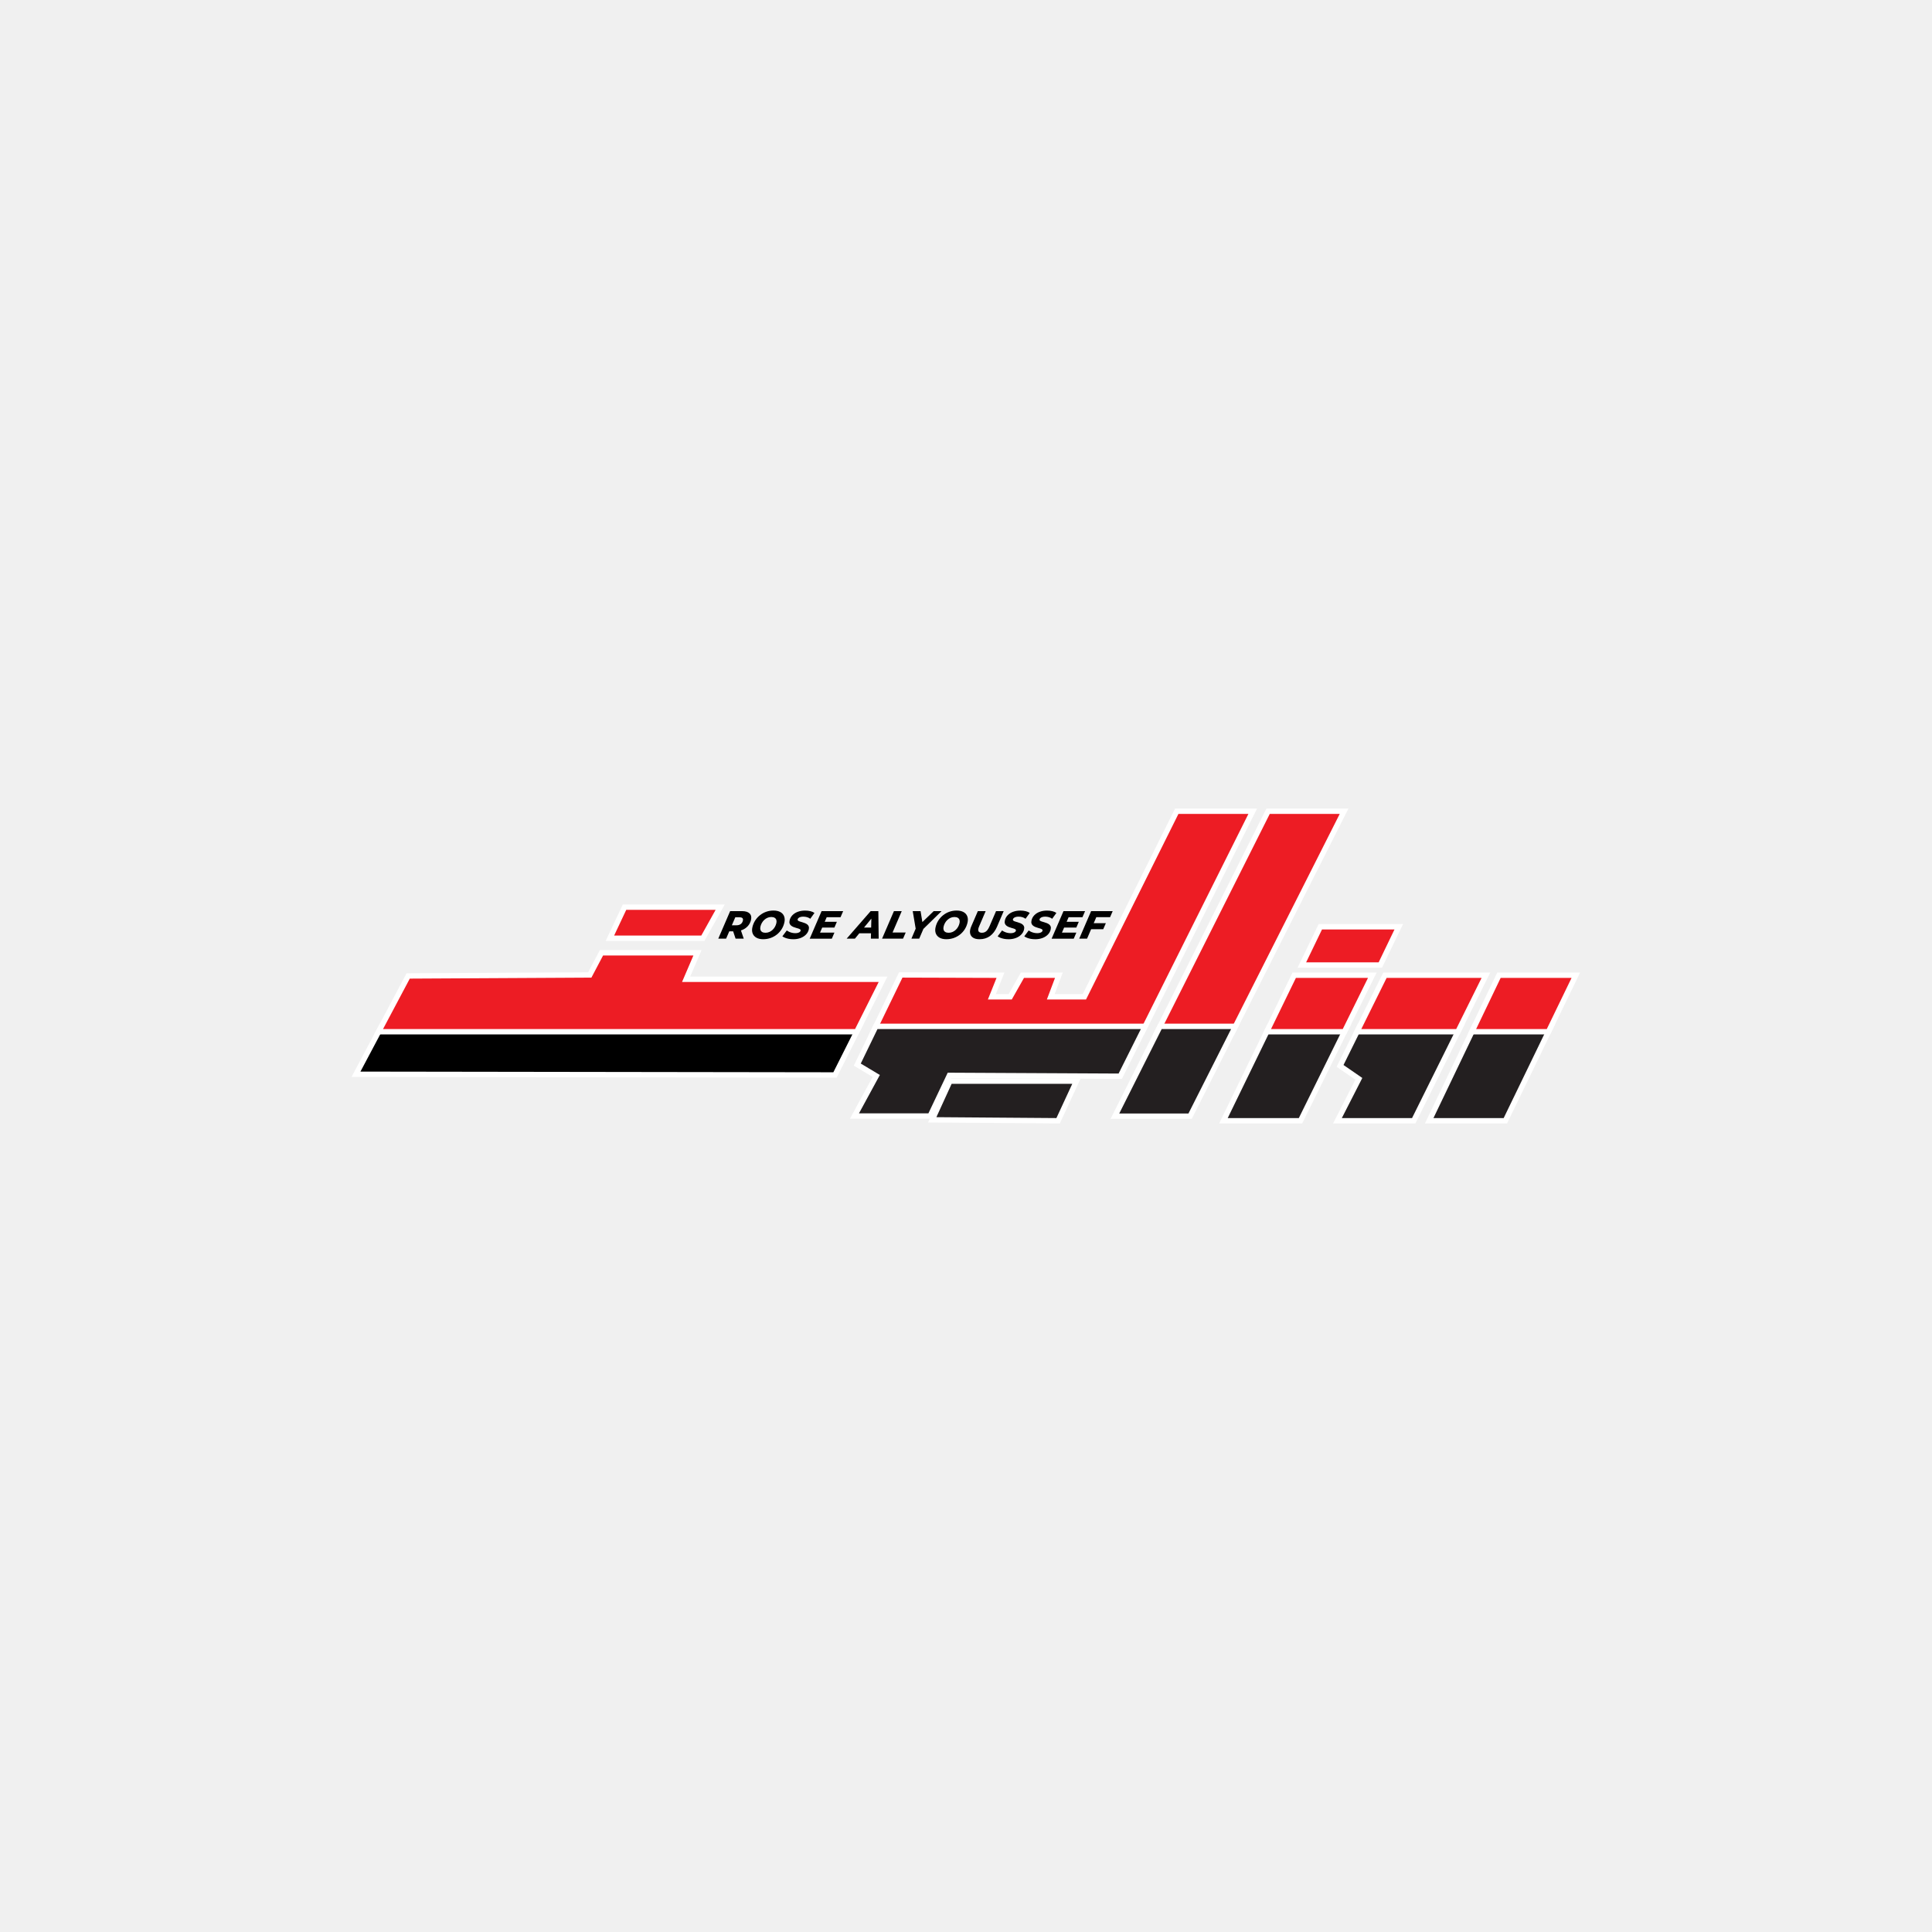
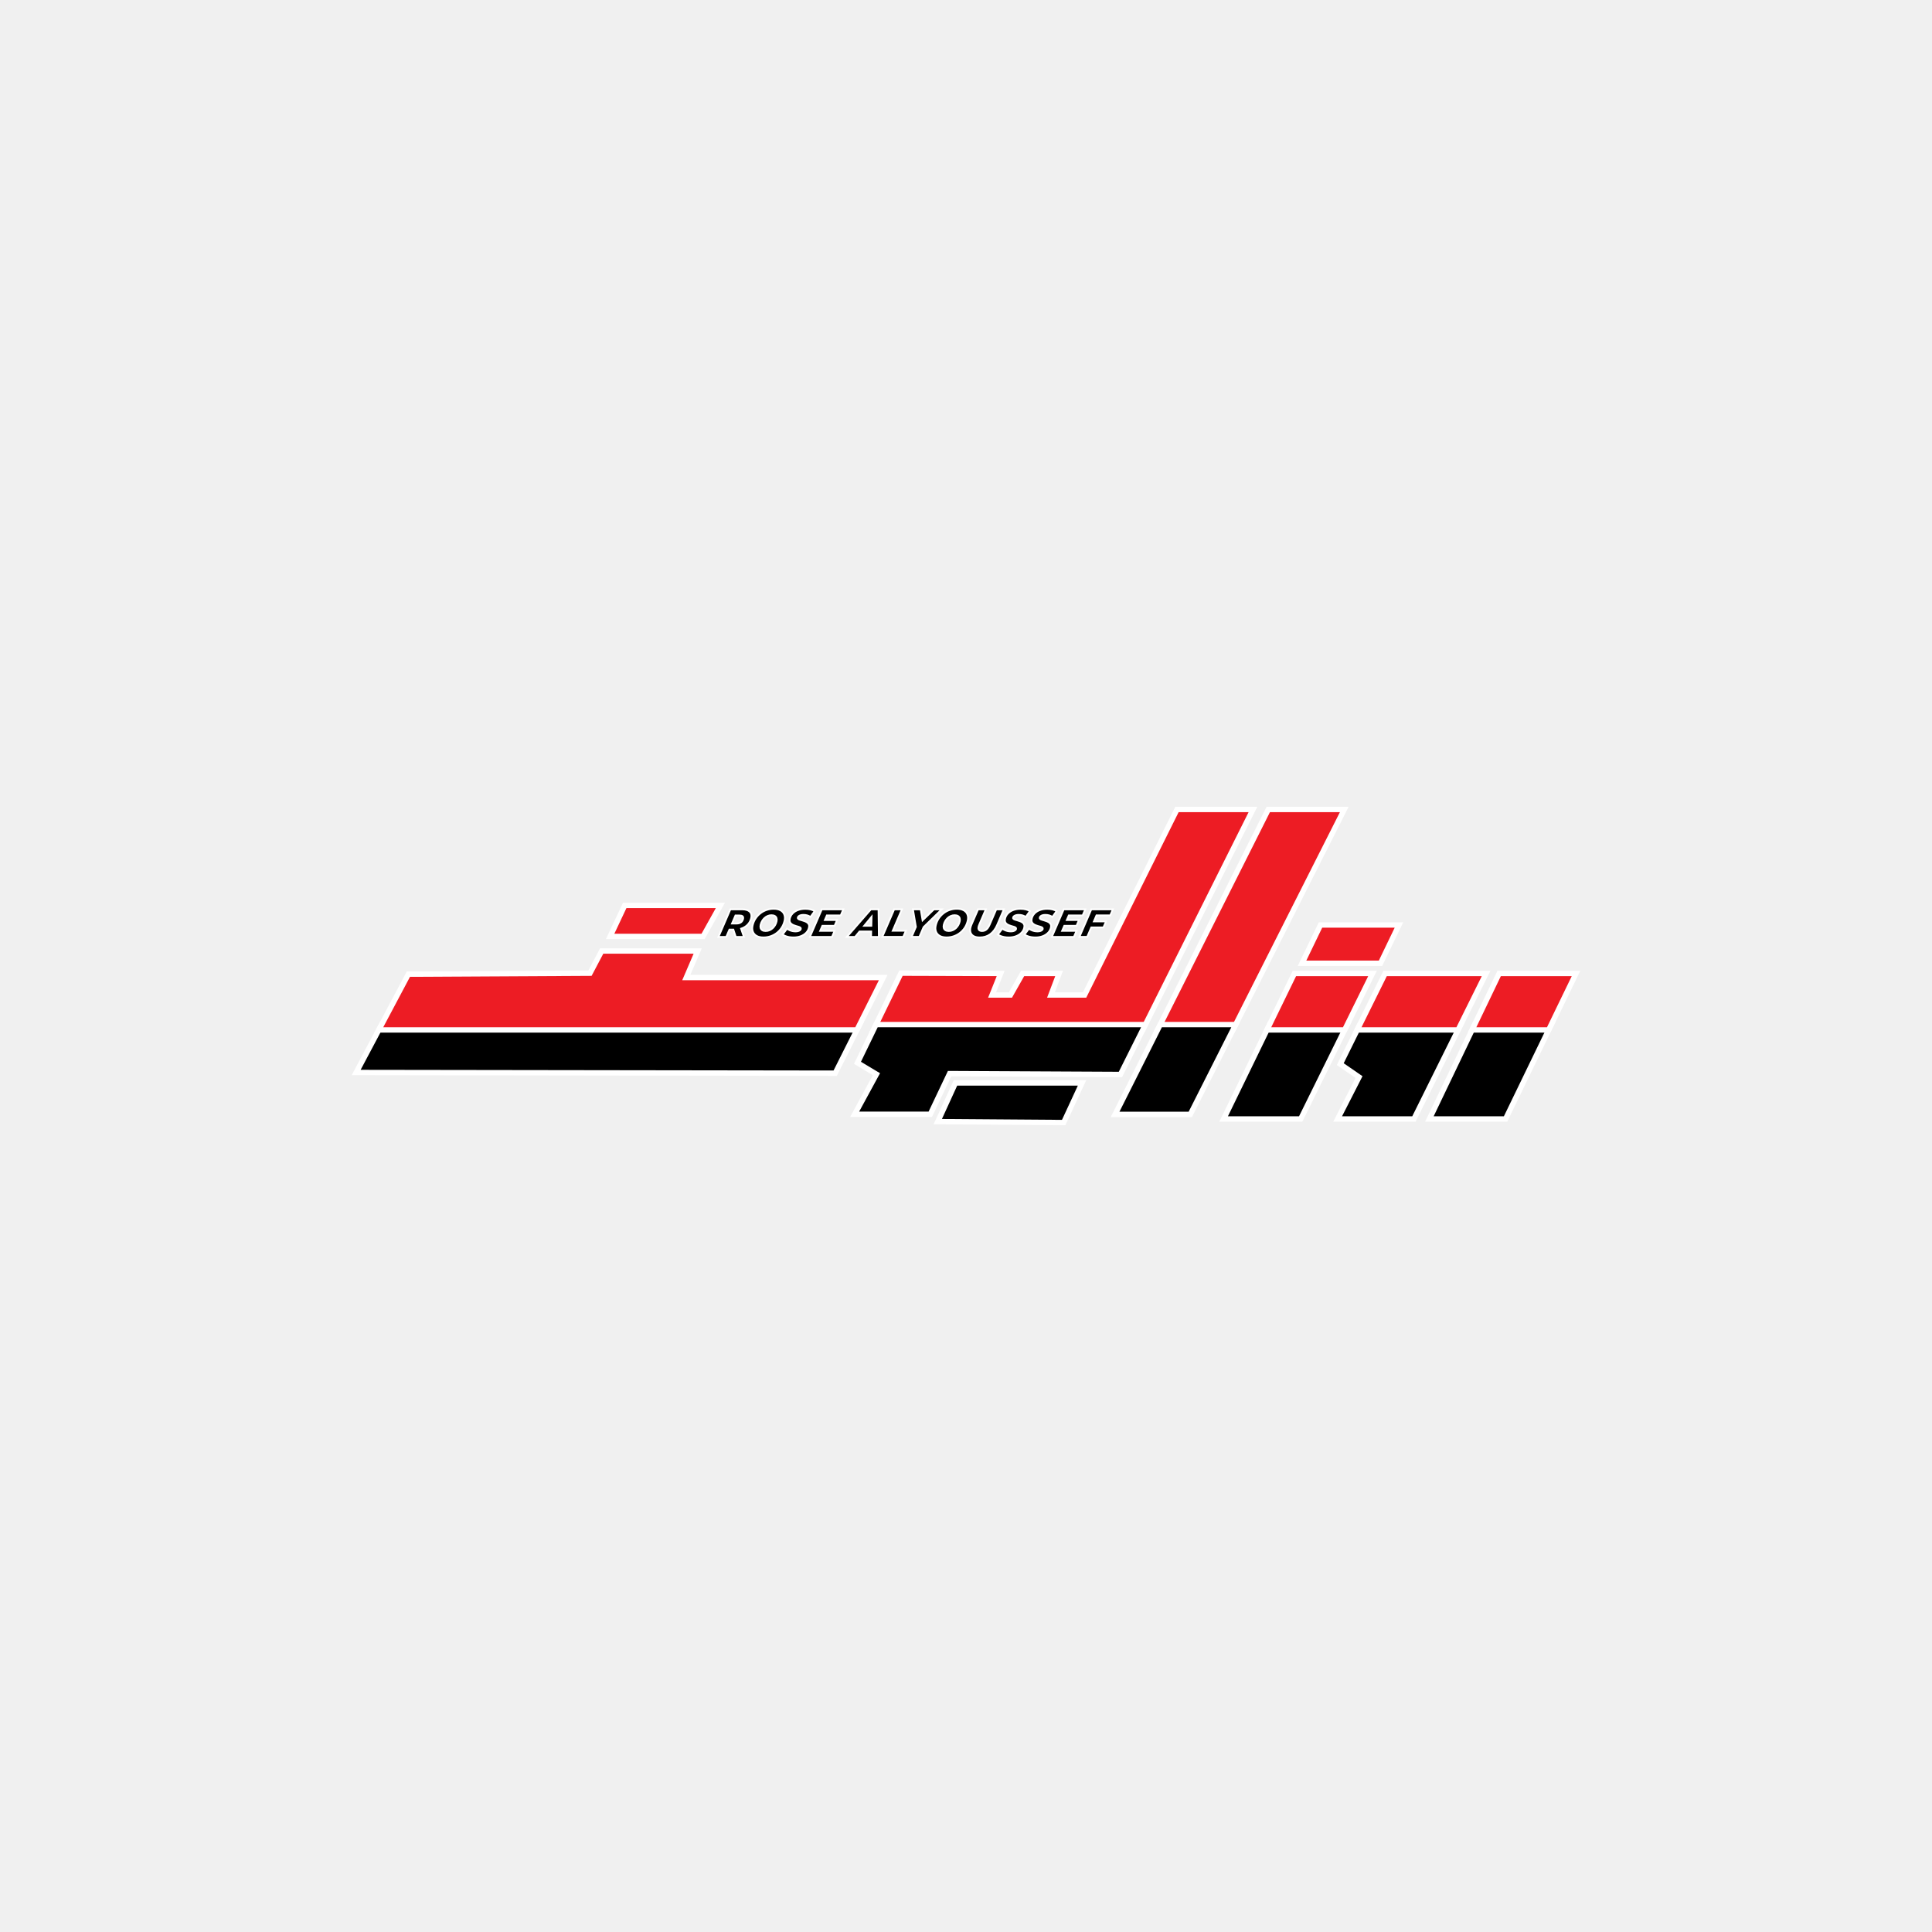
<svg xmlns="http://www.w3.org/2000/svg" id="Layer_1" data-name="Layer 1" viewBox="0 0 1080 1080">
  <defs>
    <style>
-       .cls-1 { fill: #231f20; }
-       .cls-2 { fill: #ed1c24; }
-       .cls-3 { fill: #fff; }
+       .cls-1 { fill: #ed1c24; }
+       .cls-2 { fill: #fff; }
+       .cls-3 { stroke: #fff; stroke-miterlimit: 10; }
    </style>
  </defs>
  <g>
-     <polygon class="cls-1" points="798.93 626.51 824.23 573.74 867.05 573.74 841.5 626.51 798.93 626.51" />
-     <path class="cls-3" d="M864.66,575.24l-24.1,49.77h-39.25l23.86-49.77h39.49M869.45,572.24h-46.16l-.82,1.7-23.86,49.77-2.06,4.3h45.9l.82-1.69,24.1-49.77,2.09-4.31h0Z" />
+     <polygon points="799.03 625.52 824.33 572.75 867.16 572.75 841.61 625.52 799.03 625.52" />
+     <path class="cls-2" d="M864.77,574.25l-24.1,49.77h-39.25l23.86-49.77h39.49M869.55,571.25h-46.16l-.82,1.7-23.86,49.77-2.06,4.3h45.9l.82-1.69,24.1-49.77,2.09-4.31h-.01Z" />
  </g>
  <g>
-     <polygon class="cls-2" points="822.79 576.74 837.94 545.15 880.9 545.15 865.6 576.74 822.79 576.74" />
-     <path class="cls-3" d="M878.51,546.65l-13.85,28.59h-39.49l13.71-28.59h39.63M883.3,543.65h-46.31l-.82,1.7-13.71,28.59-2.06,4.3h46.14l.82-1.69,13.85-28.59,2.09-4.31h0Z" />
+     <polygon class="cls-1" points="822.89 575.75 838.04 544.16 881.01 544.16 865.71 575.75 822.89 575.75" />
+     <path class="cls-2" d="M878.62,545.66l-13.85,28.59h-39.49l13.71-28.59h39.63M883.4,542.66h-46.31l-.82,1.7-13.71,28.59-2.06,4.3h46.14l.82-1.69,13.85-28.59,2.09-4.31h0Z" />
  </g>
  <g>
-     <polygon class="cls-1" points="747.64 626.51 759.61 603.08 749.11 595.84 760.05 573.74 816.45 573.74 790.27 626.51 747.64 626.51" />
-     <path class="cls-3" d="M814.03,575.24l-24.69,49.77h-39.25l11.45-22.42-10.51-7.25,9.95-20.1h53.05M818.87,572.24h-59.75l-.83,1.67-9.95,20.1-1.15,2.33,2.14,1.47,8.35,5.76-10.25,20.08-2.23,4.36h46.01l.83-1.67,24.69-49.77,2.15-4.33h0Z" />
+     <polygon points="747.75 625.52 759.71 602.08 749.22 594.85 760.15 572.75 816.55 572.75 790.38 625.52 747.75 625.52" />
+     <path class="cls-2" d="M814.14,574.25l-24.69,49.77h-39.25l11.45-22.42-10.51-7.25,9.95-20.1h53.05M818.97,571.25h-59.75l-.83,1.67-9.95,20.1-1.15,2.33,2.14,1.47,8.35,5.76-10.25,20.08-2.23,4.36h46.01l.83-1.67,24.69-49.77,2.15-4.33h-.01Z" />
  </g>
  <g>
-     <polygon class="cls-2" points="758.56 576.74 774.2 545.15 830.64 545.15 814.96 576.74 758.56 576.74" />
-     <path class="cls-3" d="M828.22,546.65l-14.19,28.59h-53.05l14.15-28.59h53.09M833.06,543.65h-59.79l-.83,1.67-14.15,28.59-2.14,4.33h59.74l.83-1.67,14.19-28.59,2.15-4.33h0Z" />
+     <polygon class="cls-1" points="758.67 575.75 774.3 544.16 830.74 544.16 815.07 575.75 758.67 575.75" />
+     <path class="cls-2" d="M828.33,545.66l-14.19,28.59h-53.05l14.15-28.59h53.09M833.16,542.66h-59.79l-.83,1.67-14.15,28.59-2.14,4.33h59.74l.83-1.67,14.19-28.59,2.15-4.33h0Z" />
  </g>
  <g>
-     <polygon class="cls-2" points="727.74 539.46 738.07 518.07 781.92 518.07 771.61 539.46 727.74 539.46" />
-     <path class="cls-3" d="M779.53,519.57l-8.86,18.39h-40.54l8.88-18.39h40.52M784.31,516.57h-47.18l-.82,1.7-8.88,18.39-2.08,4.3h47.2l.82-1.7,8.86-18.39,2.07-4.3h0Z" />
+     <polygon class="cls-1" points="727.85 538.47 738.17 517.08 782.02 517.08 771.72 538.47 727.85 538.47" />
+     <path class="cls-2" d="M779.64,518.58l-8.86,18.39h-40.54l8.88-18.39h40.52M784.41,515.58h-47.18l-.82,1.7-8.88,18.39-2.08,4.3h47.2l.82-1.7,8.86-18.39,2.07-4.3h.01Z" />
  </g>
  <g>
-     <polygon class="cls-1" points="683.9 626.51 709.57 573.74 753.02 573.74 726.98 626.51 683.9 626.51" />
-     <path class="cls-3" d="M750.61,575.24l-24.56,49.77h-39.75l24.21-49.77h40.1M755.44,572.24h-46.8l-.82,1.69-24.21,49.77-2.1,4.31h46.41l.83-1.67,24.56-49.77,2.14-4.33h0Z" />
+     <polygon points="684.01 625.52 709.68 572.75 753.13 572.75 727.09 625.52 684.01 625.52" />
+     <path class="cls-2" d="M750.72,574.25l-24.56,49.77h-39.75l24.21-49.77h40.1M755.54,571.25h-46.8l-.82,1.69-24.21,49.77-2.1,4.31h46.41l.83-1.67,24.56-49.77,2.14-4.33h-.01Z" />
  </g>
  <g>
-     <polygon class="cls-2" points="708.11 576.74 723.48 545.15 767.13 545.15 751.54 576.74 708.11 576.74" />
-     <path class="cls-3" d="M764.72,546.65l-14.11,28.59h-40.1l13.91-28.59h40.3M769.55,543.65h-47l-.82,1.69-13.91,28.59-2.1,4.31h46.76l.83-1.67,14.11-28.59,2.14-4.33h0Z" />
+     <polygon class="cls-1" points="708.22 575.75 723.59 544.16 767.24 544.16 751.65 575.75 708.22 575.75" />
+     <path class="cls-2" d="M764.83,545.66l-14.11,28.59h-40.1l13.91-28.59h40.3M769.65,542.66h-47l-.82,1.69-13.91,28.59-2.1,4.31h46.76l.83-1.67,14.11-28.59,2.14-4.33h-.01Z" />
  </g>
  <g>
-     <polygon class="cls-2" points="646.96 576.74 708.88 453.49 751.35 453.49 689.11 576.74 646.96 576.74" />
-     <path class="cls-3" d="M748.91,454.99l-60.72,120.25h-38.8l60.41-120.25h39.11M753.79,451.99h-45.84l-.83,1.65-60.41,120.25-2.18,4.35h45.51l.83-1.65,60.72-120.25,2.2-4.35h0Z" />
+     <polygon class="cls-1" points="647.06 575.75 708.98 452.5 751.45 452.5 689.22 575.75 647.06 575.75" />
+     <path class="cls-2" d="M749.02,454l-60.72,120.25h-38.8l60.41-120.25h39.11M753.89,451h-45.84l-.83,1.65-60.41,120.25-2.18,4.35h45.51l.83-1.65,60.72-120.25,2.2-4.35h0Z" />
  </g>
  <g>
-     <polygon class="cls-1" points="623.24 623.95 648.46 573.74 690.63 573.74 665.27 623.95 623.24 623.95" />
-     <path class="cls-3" d="M688.19,575.24l-23.84,47.21h-38.68l23.72-47.21h38.8M693.07,572.24h-45.53l-.83,1.65-23.72,47.21-2.18,4.35h45.39l.83-1.65,23.84-47.21,2.2-4.35h0Z" />
+     <polygon points="623.34 622.96 648.57 572.75 690.73 572.75 665.38 622.96 623.34 622.96" />
+     <path class="cls-2" d="M688.3,574.25l-23.84,47.21h-38.68l23.72-47.21h38.8M693.17,571.25h-45.53l-.83,1.65-23.72,47.21-2.18,4.35h45.39l.83-1.65,23.84-47.21,2.2-4.35h0Z" />
  </g>
  <g>
-     <polygon class="cls-2" points="488.13 576.74 503.54 544.99 559.28 545.16 554.46 557.21 564.72 557.21 571.54 545.15 591.93 545.15 587.38 557.21 606.17 557.21 657.82 453.49 700.29 453.49 638.67 576.74 488.13 576.74" />
-     <path class="cls-3" d="M697.86,454.99l-60.12,120.25h-147.21l13.95-28.75,52.59.16-4.83,12.06h13.36l6.82-12.06h17.34l-4.55,12.06h21.89l51.65-103.72h39.11M702.71,451.99h-45.82l-.83,1.66-50.82,102.06h-15.69l3.02-8,1.53-4.06h-23.43l-.86,1.52-5.96,10.54h-7.18l3.18-7.94,1.64-4.1h-4.42s-52.59-.17-52.59-.17h-1.89s-.82,1.69-.82,1.69l-13.95,28.75-2.09,4.31h153.85l.83-1.66,60.12-120.25,2.17-4.34h0Z" />
+     <polygon class="cls-1" points="488.24 575.75 503.65 544 559.39 544.17 554.56 556.22 564.83 556.22 571.65 544.16 592.03 544.16 587.48 556.22 606.28 556.22 657.93 452.5 700.39 452.5 638.77 575.75 488.24 575.75" />
+     <path class="cls-2" d="M697.97,454l-60.12,120.25h-147.21l13.95-28.75,52.59.16-4.83,12.06h13.36l6.82-12.06h17.34l-4.55,12.06h21.89l51.65-103.72h39.11M702.82,451h-45.82l-.83,1.66-50.82,102.06h-15.69l3.02-8,1.53-4.06h-23.43l-.86,1.52-5.96,10.54h-7.18l3.18-7.94,1.64-4.1h-4.42l-52.59-.17h-1.89l-.82,1.69-13.95,28.75-2.09,4.31h153.85l.83-1.66,60.13-120.26,2.17-4.34h0Z" />
  </g>
  <g>
-     <polygon class="cls-1" points="477.65 623.88 489.83 601.47 479.22 595.11 489.59 573.74 640.17 573.74 626.22 601.62 530.73 601.14 519.93 623.88 477.65 623.88" />
-     <path class="cls-3" d="M637.74,575.24l-12.44,24.88-95.52-.48-10.8,22.74h-38.81l11.67-21.46-10.67-6.39,9.36-19.29h147.21M642.59,572.24h-153.94l-.82,1.69-9.36,19.29-1.2,2.47,2.36,1.41,8.2,4.91-10.3,18.93-2.41,4.43h45.75l.81-1.71,9.98-21.02,93.61.47h1.86s.83-1.66.83-1.66l12.44-24.88,2.17-4.34h0Z" />
+     <polygon points="477.75 622.89 489.94 600.47 479.33 594.11 489.7 572.75 640.27 572.75 626.33 600.64 530.83 600.14 520.03 622.89 477.75 622.89" />
+     <path class="cls-2" d="M637.85,574.25l-12.44,24.88-95.52-.48-10.8,22.74h-38.81l11.67-21.46-10.67-6.39,9.36-19.29h147.21M642.7,571.25h-153.94l-.82,1.69-9.36,19.29-1.2,2.47,2.36,1.41,8.2,4.91-10.3,18.93-2.41,4.43h45.75l.81-1.71,9.98-21.02,93.61.47h1.86l.83-1.66,12.44-24.88,2.17-4.34h.02Z" />
  </g>
  <g>
-     <polygon class="cls-1" points="521.11 625.99 531.01 604.36 601.76 604.36 591.5 626.52 521.11 625.99" />
-     <path class="cls-3" d="M599.41,605.86l-8.87,19.15-67.1-.5,8.53-18.65h67.44M604.11,602.86h-74.06l-.8,1.75-8.53,18.65-1.93,4.21,4.63.03,67.1.5h1.93s.81-1.74.81-1.74l8.87-19.15,1.97-4.26h0Z" />
+     <polygon points="524.22 627 534.11 605.36 604.86 605.36 594.6 627.53 524.22 627" />
+     <path class="cls-2" d="M602.52,606.86l-8.87,19.15-67.1-.5,8.53-18.65h67.44M607.21,603.86h-74.06l-.8,1.75-8.53,18.65-1.93,4.21,4.63.03,67.1.5h1.93l.81-1.74,8.87-19.15,1.97-4.26h0Z" />
  </g>
  <g>
-     <polygon class="cls-2" points="340.95 524.47 349.12 507.12 402.59 507.12 392.91 524.47 340.95 524.47" />
-     <path class="cls-3" d="M400.03,508.62l-8,14.35h-48.72l6.76-14.35h49.96M405.14,505.62h-56.97l-.81,1.72-6.76,14.35-2.02,4.28h55.21l.86-1.54,8-14.35,2.49-4.46h0Z" />
+     <polygon class="cls-1" points="341.05 523.48 349.23 506.13 402.69 506.13 393.01 523.48 341.05 523.48" />
+     <path class="cls-2" d="M400.14,507.63l-8,14.35h-48.72l6.76-14.35h49.96M405.25,504.63h-56.97l-.81,1.72-6.76,14.35-2.02,4.28h55.21l.86-1.54,8-14.35,2.49-4.46h0Z" />
  </g>
  <g>
-     <polygon points="199 600.53 213.22 573.74 480.42 573.74 466.77 600.91 199 600.53" />
-     <path class="cls-3" d="M477.99,575.24l-12.14,24.17-264.36-.38,12.63-23.79h263.87M482.85,572.24H212.32l-.85,1.59-12.63,23.79-2.34,4.4h4.98s264.36.39,264.36.39h1.85s.83-1.65.83-1.65l12.14-24.17,2.18-4.35h0Z" />
+     <polygon points="199.1 599.53 213.32 572.75 480.53 572.75 466.88 599.92 199.1 599.53" />
+     <path class="cls-2" d="M478.1,574.25l-12.14,24.17-264.36-.38,12.63-23.79h263.87M482.96,571.25H212.42l-.85,1.59-12.63,23.79-2.34,4.4h4.98l264.36.39h1.85l.83-1.65,12.14-24.17,2.18-4.35h.02Z" />
  </g>
  <g>
-     <polygon class="cls-2" points="211.63 576.74 228.18 545.55 329.69 545 336.22 532.61 389.9 532.61 383.54 547.44 493.62 547.44 478.92 576.74 211.63 576.74" />
-     <path class="cls-3" d="M387.62,534.11l-6.36,14.83h109.93l-13.2,26.3H214.12l14.96-28.19,101.52-.55,6.53-12.39h50.49M392.17,531.11h-56.85l-.84,1.6-5.69,10.8-99.72.54h-1.79s-.84,1.59-.84,1.59l-14.96,28.19-2.34,4.41h270.71l.83-1.65,13.2-26.3,2.18-4.35h-110.24l4.57-10.65,1.79-4.18h0Z" />
+     <polygon class="cls-1" points="211.73 575.75 228.28 544.56 329.8 544.01 336.33 531.62 390 531.62 383.64 546.45 493.73 546.45 479.02 575.75 211.73 575.75" />
+     <path class="cls-2" d="M387.73,533.12l-6.36,14.83h109.93l-13.2,26.3H214.23l14.96-28.19,101.52-.55,6.53-12.39h50.49M392.28,530.12h-56.85l-.84,1.6-5.69,10.8-99.72.54h-1.79l-.84,1.59-14.96,28.19-2.34,4.41h270.71l.83-1.65,13.2-26.3,2.18-4.35h-110.24l4.57-10.65,1.79-4.18h-.01Z" />
  </g>
  <g>
-     <path d="M401.52,524.72l6.64-15.4h6.58c1.97,0,3.39.43,4.28,1.3.89.87,1.15,2.07.8,3.61-.3,1.29-.87,2.42-1.71,3.38-.85.96-1.9,1.71-3.16,2.23-1.26.53-2.67.79-4.24.79h-4.97l2.74-1.87-2.59,5.96h-4.36ZM408.23,519.29l-1.07-2.05h4.53c.95,0,1.74-.22,2.36-.66.62-.44,1.03-1.09,1.23-1.94.15-.66.05-1.14-.29-1.44s-.91-.45-1.69-.45h-4.18l2.81-2.07-3.7,8.6ZM411.2,524.72l-1.87-5.61h4.51l1.92,5.61h-4.55Z" />
-     <path d="M426.7,525.03c-1.58,0-2.88-.29-3.88-.86s-1.7-1.37-2.09-2.39c-.39-1.02-.43-2.2-.12-3.53s.83-2.58,1.56-3.71c.73-1.12,1.61-2.1,2.66-2.93,1.04-.83,2.2-1.47,3.48-1.93,1.28-.45,2.63-.68,4.05-.68,1.57,0,2.86.29,3.88.86,1.02.57,1.72,1.37,2.1,2.4.38,1.03.42,2.2.11,3.52s-.83,2.58-1.55,3.71-1.61,2.1-2.65,2.93c-1.05.83-2.22,1.47-3.5,1.92s-2.63.68-4.04.68ZM427.91,521.42c.76,0,1.47-.14,2.13-.42s1.26-.67,1.8-1.17c.54-.5.99-1.07,1.36-1.73.36-.65.63-1.34.79-2.06.16-.67.15-1.27-.01-1.79s-.49-.92-.96-1.21c-.48-.29-1.1-.43-1.86-.43s-1.45.14-2.11.42c-.66.28-1.26.67-1.8,1.17-.54.5-1,1.07-1.37,1.73-.37.65-.64,1.34-.8,2.06-.16.67-.15,1.27.01,1.79.17.52.48.92.95,1.21.47.29,1.09.43,1.87.43Z" />
-     <path d="M443.4,525.03c-.88,0-1.71-.07-2.48-.22-.77-.15-1.46-.34-2.06-.59s-1.1-.52-1.51-.81l2.47-3.28c.45.32.94.6,1.45.82.51.23,1.05.4,1.61.52s1.14.18,1.74.18c.54,0,1.02-.06,1.44-.18s.75-.28,1.01-.48c.26-.21.42-.45.49-.73s-.02-.51-.24-.7-.55-.35-.96-.48c-.41-.13-.87-.26-1.37-.4s-1-.3-1.49-.51c-.49-.21-.92-.46-1.3-.77-.38-.31-.64-.69-.8-1.16-.16-.46-.16-1.04,0-1.75.25-1.1.78-2.06,1.57-2.88.79-.82,1.79-1.46,3-1.91,1.21-.45,2.58-.68,4.11-.68,1.08,0,2.08.11,2.98.34.9.23,1.65.55,2.24.98l-2.36,3.26c-.5-.4-1.08-.69-1.76-.89-.68-.2-1.4-.3-2.16-.3-.6,0-1.12.07-1.56.2-.44.13-.8.31-1.07.54s-.44.48-.51.76c-.07.29.01.54.24.73s.55.35.97.48c.42.13.87.27,1.37.41s.99.3,1.48.5.93.43,1.31.73c.38.29.66.67.83,1.12.17.46.18,1.02.03,1.69-.25,1.1-.78,2.06-1.59,2.88-.81.82-1.82,1.46-3.03,1.91-1.21.45-2.57.68-4.09.68Z" />
-     <path d="M458.38,521.34h8.07l-1.46,3.39h-12.36l6.64-15.4h12.06l-1.46,3.39h-7.74l-3.73,8.62ZM460.67,515.28h7.15l-1.38,3.23h-7.15l1.38-3.23Z" />
-     <path d="M473.28,524.72l13.43-15.4h4.29l.18,15.4h-4.36l.33-13.33h1.69l-10.95,13.33h-4.62ZM478.29,521.71l2.5-3.19h7.5l-.23,3.19h-9.77Z" />
-     <path d="M493.08,524.72l6.64-15.4h4.36l-5.13,11.95h7.35l-1.5,3.45h-11.7Z" />
-     <path d="M509.49,524.72l2.78-6.53-.11,2.66-1.94-11.53h4.38l1.39,8.38h-2.71l8.67-8.38h4.4l-11.79,11.53,2.09-2.66-2.81,6.53h-4.36Z" />
-     <path d="M529.09,525.03c-1.58,0-2.88-.29-3.88-.86s-1.7-1.37-2.09-2.39c-.39-1.02-.43-2.2-.12-3.53s.83-2.58,1.56-3.71c.73-1.12,1.61-2.1,2.66-2.93,1.04-.83,2.2-1.47,3.48-1.93,1.28-.45,2.63-.68,4.05-.68,1.57,0,2.86.29,3.88.86,1.02.57,1.72,1.37,2.1,2.4.38,1.03.42,2.2.11,3.52s-.83,2.58-1.55,3.71-1.61,2.1-2.65,2.93c-1.05.83-2.22,1.47-3.5,1.92s-2.63.68-4.04.68ZM530.3,521.42c.76,0,1.47-.14,2.13-.42s1.26-.67,1.8-1.17c.54-.5.99-1.07,1.36-1.73.36-.65.63-1.34.79-2.06.16-.67.15-1.27-.01-1.79s-.49-.92-.96-1.21c-.48-.29-1.1-.43-1.86-.43s-1.45.14-2.11.42c-.66.28-1.26.67-1.8,1.17-.54.5-1,1.07-1.37,1.73-.37.65-.64,1.34-.8,2.06-.16.67-.15,1.27.01,1.79.17.52.48.92.95,1.21.47.29,1.09.43,1.87.43Z" />
-     <path d="M547.55,525.03c-1.54,0-2.76-.3-3.65-.89s-1.44-1.43-1.62-2.51c-.18-1.08.04-2.34.66-3.77l3.69-8.54h4.36l-3.63,8.47c-.28.63-.45,1.17-.51,1.62-.06.45-.02.82.13,1.12.14.3.38.53.7.67s.74.22,1.24.22c.6,0,1.15-.12,1.66-.36s.97-.63,1.39-1.17c.42-.54.82-1.24,1.18-2.1l3.65-8.47h4.27l-3.74,8.76c-.99,2.27-2.31,4-3.93,5.18-1.63,1.18-3.57,1.77-5.83,1.77Z" />
-     <path d="M563.74,525.03c-.88,0-1.71-.07-2.48-.22-.77-.15-1.46-.34-2.06-.59s-1.1-.52-1.51-.81l2.47-3.28c.45.32.94.6,1.45.82.51.23,1.05.4,1.61.52s1.14.18,1.74.18c.54,0,1.02-.06,1.44-.18s.75-.28,1.01-.48c.26-.21.42-.45.49-.73s-.02-.51-.24-.7-.55-.35-.96-.48c-.41-.13-.87-.26-1.37-.4s-1-.3-1.49-.51c-.49-.21-.92-.46-1.3-.77-.38-.31-.64-.69-.8-1.16-.16-.46-.16-1.04,0-1.75.25-1.1.78-2.06,1.57-2.88.79-.82,1.79-1.46,3-1.91,1.21-.45,2.58-.68,4.11-.68,1.08,0,2.08.11,2.98.34.9.23,1.65.55,2.24.98l-2.36,3.26c-.5-.4-1.08-.69-1.76-.89-.68-.2-1.4-.3-2.16-.3-.6,0-1.12.07-1.56.2-.44.13-.8.31-1.07.54s-.44.48-.51.76c-.07.29.01.54.24.73s.55.35.97.48c.42.13.87.27,1.37.41s.99.3,1.48.5.93.43,1.31.73c.38.29.66.67.83,1.12.17.46.18,1.02.03,1.69-.25,1.1-.78,2.06-1.59,2.88-.81.82-1.82,1.46-3.03,1.91-1.21.45-2.57.68-4.09.68Z" />
-     <path d="M578.63,525.03c-.88,0-1.71-.07-2.48-.22-.77-.15-1.46-.34-2.06-.59s-1.1-.52-1.51-.81l2.47-3.28c.45.32.94.6,1.45.82.51.23,1.05.4,1.61.52s1.14.18,1.74.18c.54,0,1.02-.06,1.44-.18s.75-.28,1.01-.48c.26-.21.42-.45.49-.73s-.02-.51-.24-.7-.55-.35-.96-.48c-.41-.13-.87-.26-1.37-.4s-1-.3-1.49-.51c-.49-.21-.92-.46-1.3-.77-.38-.31-.64-.69-.8-1.16-.16-.46-.16-1.04,0-1.75.25-1.1.78-2.06,1.57-2.88.79-.82,1.79-1.46,3-1.91,1.21-.45,2.58-.68,4.11-.68,1.08,0,2.08.11,2.98.34.9.23,1.65.55,2.24.98l-2.36,3.26c-.5-.4-1.08-.69-1.76-.89-.68-.2-1.4-.3-2.16-.3-.6,0-1.12.07-1.56.2-.44.13-.8.31-1.07.54s-.44.48-.51.76c-.07.29.01.54.24.73s.55.35.97.48c.42.13.87.27,1.37.41s.99.3,1.48.5.93.43,1.31.73c.38.29.66.67.83,1.12.17.46.18,1.02.03,1.69-.25,1.1-.78,2.06-1.59,2.88-.81.82-1.82,1.46-3.03,1.91-1.21.45-2.57.68-4.09.68Z" />
-     <path d="M593.61,521.34h8.07l-1.46,3.39h-12.36l6.64-15.4h12.06l-1.46,3.39h-7.74l-3.73,8.62ZM595.91,515.28h7.15l-1.38,3.23h-7.15l1.38-3.23Z" />
-     <path d="M607.66,524.72h-4.36l6.64-15.4h12.06l-1.46,3.39h-7.7l-5.17,12.01ZM611.06,516.08h7.11l-1.46,3.37h-7.08l1.44-3.37Z" />
+     <path class="cls-3" d="M414.84,508.33h-6.58l-6.64,15.4h4.37l1.78-4.09h2.17l1.36,4.09h4.56l-1.58-4.61c.26-.08.52-.17.77-.27,1.26-.52,2.31-1.27,3.16-2.23.84-.96,1.41-2.09,1.71-3.38.35-1.54.09-2.74-.8-3.61-.89-.87-2.31-1.3-4.28-1.3ZM415.38,513.65c-.2.85-.61,1.5-1.23,1.94-.62.44-1.41.66-2.36.66h-2.58l1.93-4.49h2.26c.78,0,1.35.15,1.69.45s.44.78.29,1.44Z" />
+     <path class="cls-3" d="M438.45,511.27c-.38-1.03-1.08-1.83-2.1-2.4-1.02-.57-2.31-.86-3.88-.86-1.42,0-2.77.23-4.05.68-1.28.46-2.44,1.1-3.48,1.93-1.05.83-1.93,1.81-2.66,2.93-.73,1.13-1.25,2.38-1.56,3.71s-.27,2.51.12,3.53,1.09,1.82,2.09,2.39c1,.57,2.3.86,3.88.86h.01c1.41-.01,2.76-.24,4.04-.69,1.28-.45,2.45-1.09,3.5-1.92,1.04-.83,1.93-1.8,2.65-2.93s1.24-2.39,1.55-3.71c.31-1.32.27-2.49-.11-3.52ZM434.09,515.05c-.16.72-.43,1.41-.79,2.06-.37.66-.82,1.23-1.36,1.73s-1.14.89-1.8,1.17c-.66.28-1.37.42-2.13.42s-1.4-.14-1.87-.43-.78-.69-.95-1.21c-.16-.52-.17-1.12-.01-1.79.16-.72.43-1.41.8-2.06.37-.66.83-1.23,1.37-1.73.54-.5,1.14-.89,1.8-1.17.66-.28,1.35-.42,2.11-.42s1.38.14,1.86.43c.47.29.8.69.96,1.21s.17,1.12.01,1.79Z" />
+     <path class="cls-3" d="M451.35,515.77c-.38-.3-.82-.53-1.31-.73s-.98-.36-1.48-.5c-.5-.14-.95-.28-1.37-.41-.42-.13-.74-.29-.97-.48-.23-.19-.31-.44-.24-.73.07-.28.24-.53.51-.76s.63-.41,1.07-.54c.44-.13.96-.2,1.56-.2.76,0,1.48.1,2.16.3.68.2,1.26.49,1.76.89l2.36-3.26c-.59-.43-1.34-.75-2.24-.98-.9-.23-1.9-.34-2.98-.34-1.53,0-2.9.23-4.11.68-1.21.45-2.21,1.09-3,1.91-.79.82-1.32,1.78-1.57,2.88-.16.71-.16,1.29,0,1.75.16.47.42.85.8,1.16.38.31.81.56,1.3.77s.99.37,1.49.51c.5.14.96.27,1.37.4.41.13.74.29.96.48s.31.42.24.7c-.07.28-.23.52-.49.73-.26.2-.59.36-1.01.48-.42.12-.9.18-1.44.18-.6,0-1.18-.06-1.74-.18s-1.1-.29-1.61-.52c-.51-.22-1-.5-1.45-.82l-2.47,3.28c.41.29.91.56,1.51.81s1.29.44,2.06.59c.77.15,1.6.22,2.48.22h0c1.52.01,2.88-.22,4.09-.67,1.21-.45,2.22-1.09,3.03-1.91s1.34-1.78,1.59-2.88c.15-.67.14-1.23-.03-1.69-.17-.45-.45-.83-.83-1.12Z" />
+     <polygon class="cls-3" points="452.73 523.73 465.09 523.73 466.55 520.34 458.5 520.34 459.72 517.52 466.55 517.52 467.93 514.29 461.12 514.29 462.23 511.72 469.97 511.72 471.43 508.34 459.37 508.34 452.73 523.73" />
+     <path class="cls-3" d="M486.82,508.33l-13.43,15.4h4.61l2.47-3.01h6.53l-.07,3.01h4.36l-.18-15.4h-4.29ZM483.09,517.53l4.11-5.01-.12,5.01h-3.99Z" />
+     <polygon class="cls-3" points="504.19 508.33 499.83 508.33 493.19 523.72 493.21 523.72 504.91 523.72 506.41 520.28 499.06 520.28 504.19 508.33" />
+     <polygon class="cls-3" points="526.46 508.33 522.06 508.33 515.73 514.45 514.71 508.33 510.33 508.33 511.98 518.13 509.6 523.72 513.95 523.72 516.3 518.26 526.46 508.33" />
+     <path class="cls-3" d="M538.73,508.86c-1.02-.57-2.31-.86-3.88-.86-1.42,0-2.77.23-4.05.68-1.28.46-2.44,1.1-3.48,1.93-1.05.83-1.93,1.81-2.66,2.93-.73,1.13-1.25,2.38-1.56,3.71-.31,1.33-.27,2.51.12,3.53.39,1.02,1.09,1.82,2.09,2.39,1,.57,2.3.86,3.88.86h.01c1.41-.01,2.76-.24,4.04-.69,1.28-.45,2.45-1.09,3.5-1.92,1.04-.83,1.93-1.8,2.65-2.93.72-1.13,1.24-2.39,1.55-3.71s.27-2.49-.11-3.52c-.38-1.03-1.08-1.83-2.1-2.4ZM536.48,515.05c-.16.72-.43,1.41-.79,2.06-.37.66-.82,1.23-1.36,1.73-.54.5-1.14.89-1.8,1.17-.66.28-1.37.42-2.13.42s-1.4-.14-1.87-.43-.78-.69-.95-1.21c-.16-.52-.17-1.12-.01-1.79.16-.72.43-1.41.8-2.06.37-.66.83-1.23,1.37-1.73s1.14-.89,1.8-1.17,1.35-.42,2.11-.42,1.38.14,1.86.43c.47.29.8.69.96,1.21.16.52.17,1.12.01,1.79Z" />
+     <path class="cls-3" d="M556.9,508.33l-3.65,8.47c-.36.86-.76,1.56-1.18,2.1-.42.54-.88.93-1.39,1.17s-1.06.36-1.66.36c-.5,0-.92-.08-1.24-.22-.32-.14-.56-.37-.7-.67-.15-.3-.19-.67-.13-1.12s.23-.99.51-1.62l3.63-8.47h-4.36l-3.69,8.54c-.62,1.43-.84,2.69-.66,3.77.18,1.08.73,1.92,1.62,2.51.89.59,2.11.89,3.65.89h.02c2.26,0,4.2-.59,5.83-1.77,1.62-1.18,2.94-2.91,3.93-5.18l3.74-8.76h-4.27Z" />
+     <path class="cls-3" d="M571.69,515.77c-.38-.3-.82-.53-1.31-.73-.49-.2-.98-.36-1.48-.5-.5-.14-.95-.28-1.37-.41-.42-.13-.74-.29-.97-.48-.23-.19-.31-.44-.24-.73.07-.28.24-.53.51-.76s.63-.41,1.07-.54c.44-.13.96-.2,1.56-.2.76,0,1.48.1,2.16.3.68.2,1.26.49,1.76.89l2.36-3.26c-.59-.43-1.34-.75-2.24-.98s-1.9-.34-2.98-.34c-1.53,0-2.9.23-4.11.68s-2.21,1.09-3,1.91c-.79.82-1.32,1.78-1.57,2.88-.16.71-.16,1.29,0,1.75.16.47.42.85.8,1.16.38.31.81.56,1.3.77s.99.37,1.49.51c.5.14.96.27,1.37.4.41.13.74.29.96.48s.31.42.24.7-.23.52-.49.73c-.26.2-.59.36-1.01.48-.42.12-.9.18-1.44.18-.6,0-1.18-.06-1.74-.18-.56-.12-1.1-.29-1.61-.52-.51-.22-1-.5-1.45-.82l-2.47,3.28c.41.29.91.56,1.51.81.6.25,1.29.44,2.06.59.77.15,1.6.22,2.48.22h0c1.52.01,2.88-.22,4.09-.67,1.21-.45,2.22-1.09,3.03-1.91s1.34-1.78,1.59-2.88c.15-.67.14-1.23-.03-1.69-.17-.45-.45-.83-.83-1.12Z" />
+     <path class="cls-3" d="M586.59,515.77c-.38-.3-.82-.53-1.31-.73s-.98-.36-1.48-.5c-.5-.14-.95-.28-1.37-.41-.42-.13-.74-.29-.97-.48-.23-.19-.31-.44-.24-.73.07-.28.24-.53.51-.76s.63-.41,1.07-.54c.44-.13.96-.2,1.56-.2.76,0,1.48.1,2.16.3s1.26.49,1.76.89l2.36-3.26c-.59-.43-1.34-.75-2.24-.98-.9-.23-1.9-.34-2.98-.34-1.53,0-2.9.23-4.11.68s-2.21,1.09-3,1.91c-.79.82-1.32,1.78-1.57,2.88-.16.71-.16,1.29,0,1.75.16.47.42.85.8,1.16.38.31.81.56,1.3.77.49.21.99.37,1.49.51.5.14.96.27,1.37.4.41.13.74.29.96.48s.31.42.24.7-.23.52-.49.73c-.26.2-.59.36-1.01.48-.42.12-.9.18-1.44.18-.6,0-1.18-.06-1.74-.18s-1.1-.29-1.61-.52c-.51-.22-1-.5-1.45-.82l-2.47,3.28c.41.29.91.56,1.51.81s1.29.44,2.06.59c.77.15,1.6.22,2.48.22h0c1.52.01,2.88-.22,4.09-.67,1.21-.45,2.22-1.09,3.03-1.91.81-.82,1.34-1.78,1.59-2.88.15-.67.14-1.23-.03-1.69-.17-.45-.45-.83-.83-1.12Z" />
+     <polygon class="cls-3" points="601.78 517.52 603.16 514.29 596.36 514.29 597.47 511.72 605.21 511.72 606.67 508.34 594.61 508.34 587.97 523.73 600.33 523.73 601.79 520.34 593.74 520.34 594.96 517.52 601.78 517.52" />
+     <polygon class="cls-3" points="620.64 511.71 622.1 508.33 610.04 508.33 603.4 523.72 607.76 523.72 607.77 523.72 610.04 518.45 616.82 518.45 618.28 515.09 611.49 515.09 612.94 511.71 620.64 511.71" />
  </g>
</svg>
